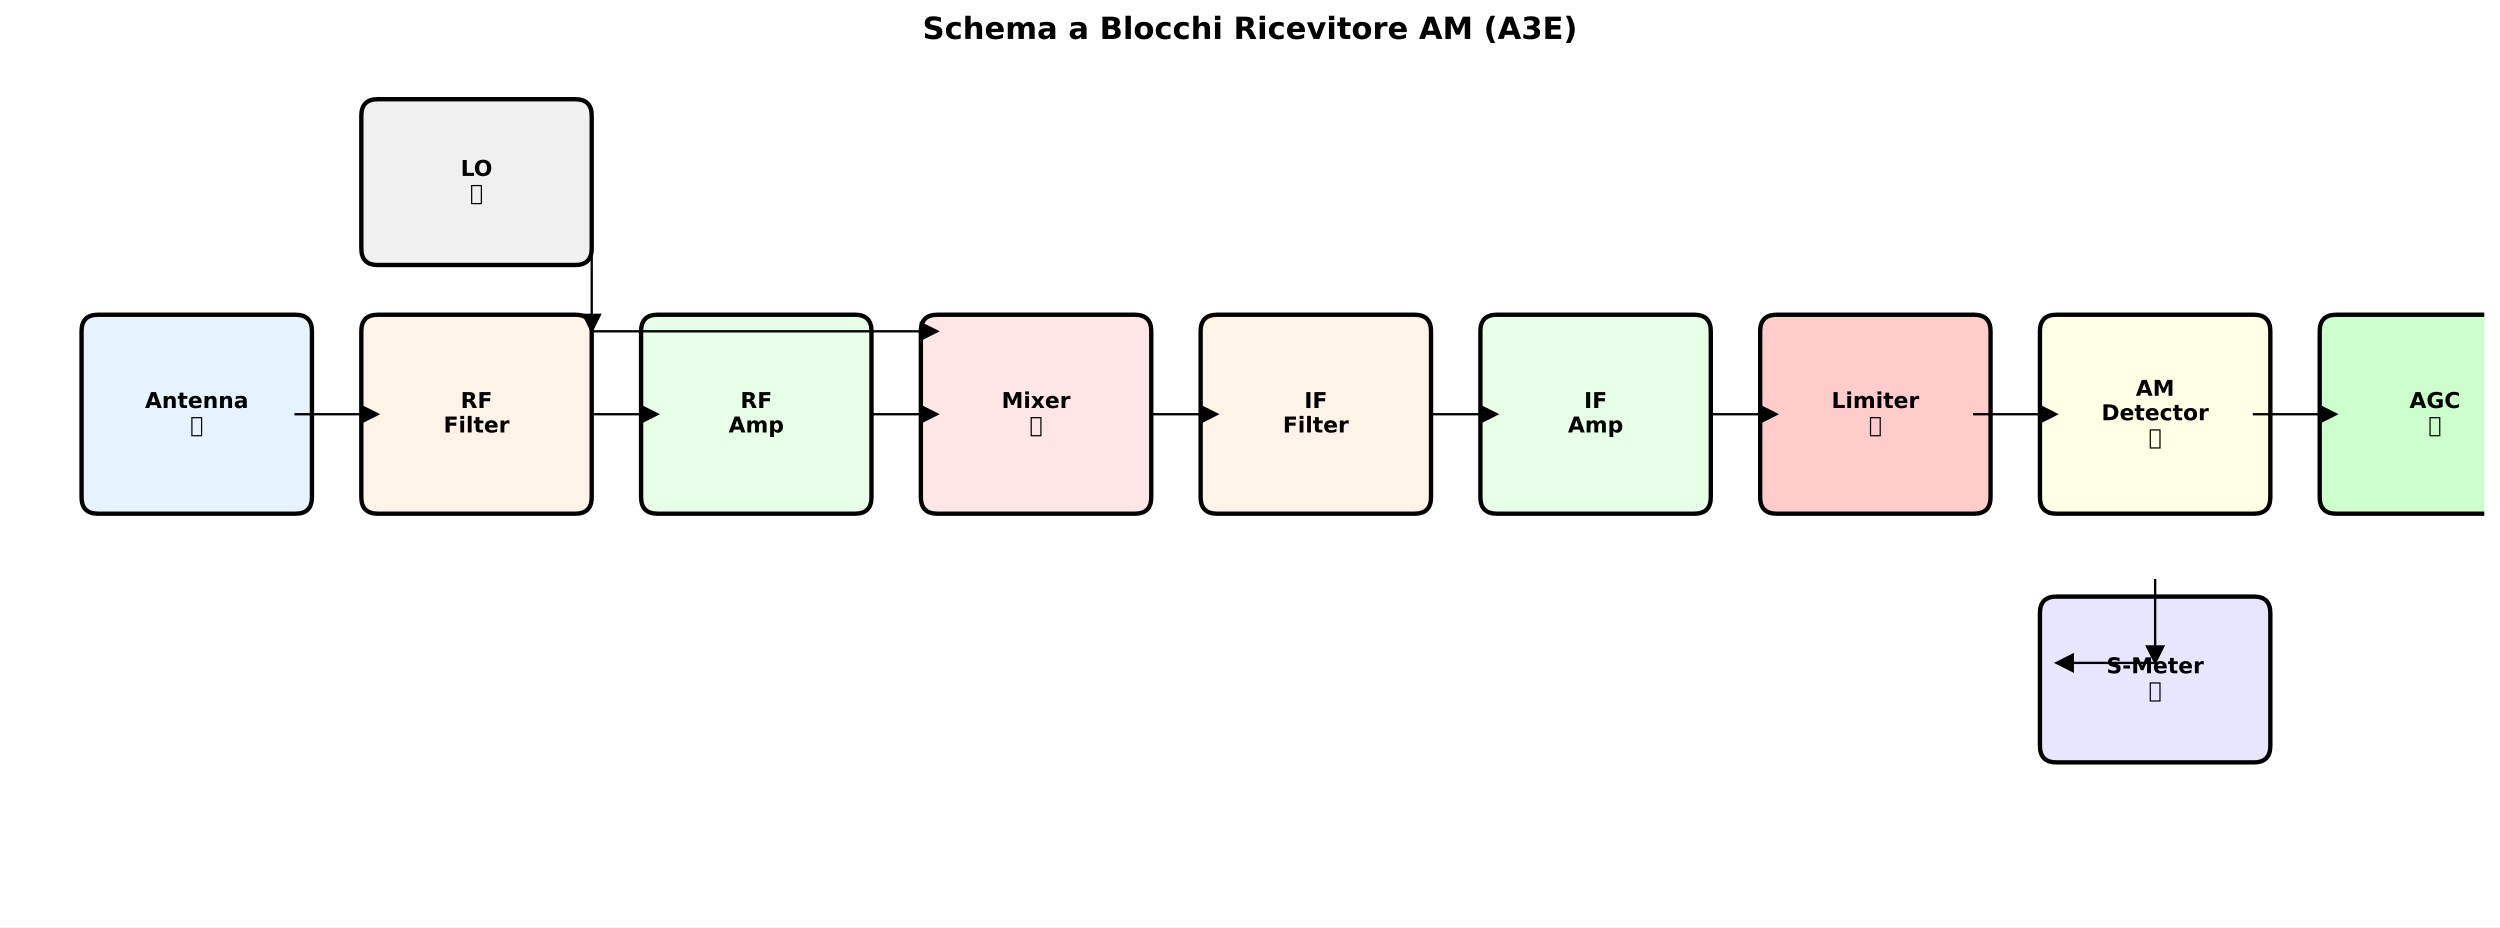
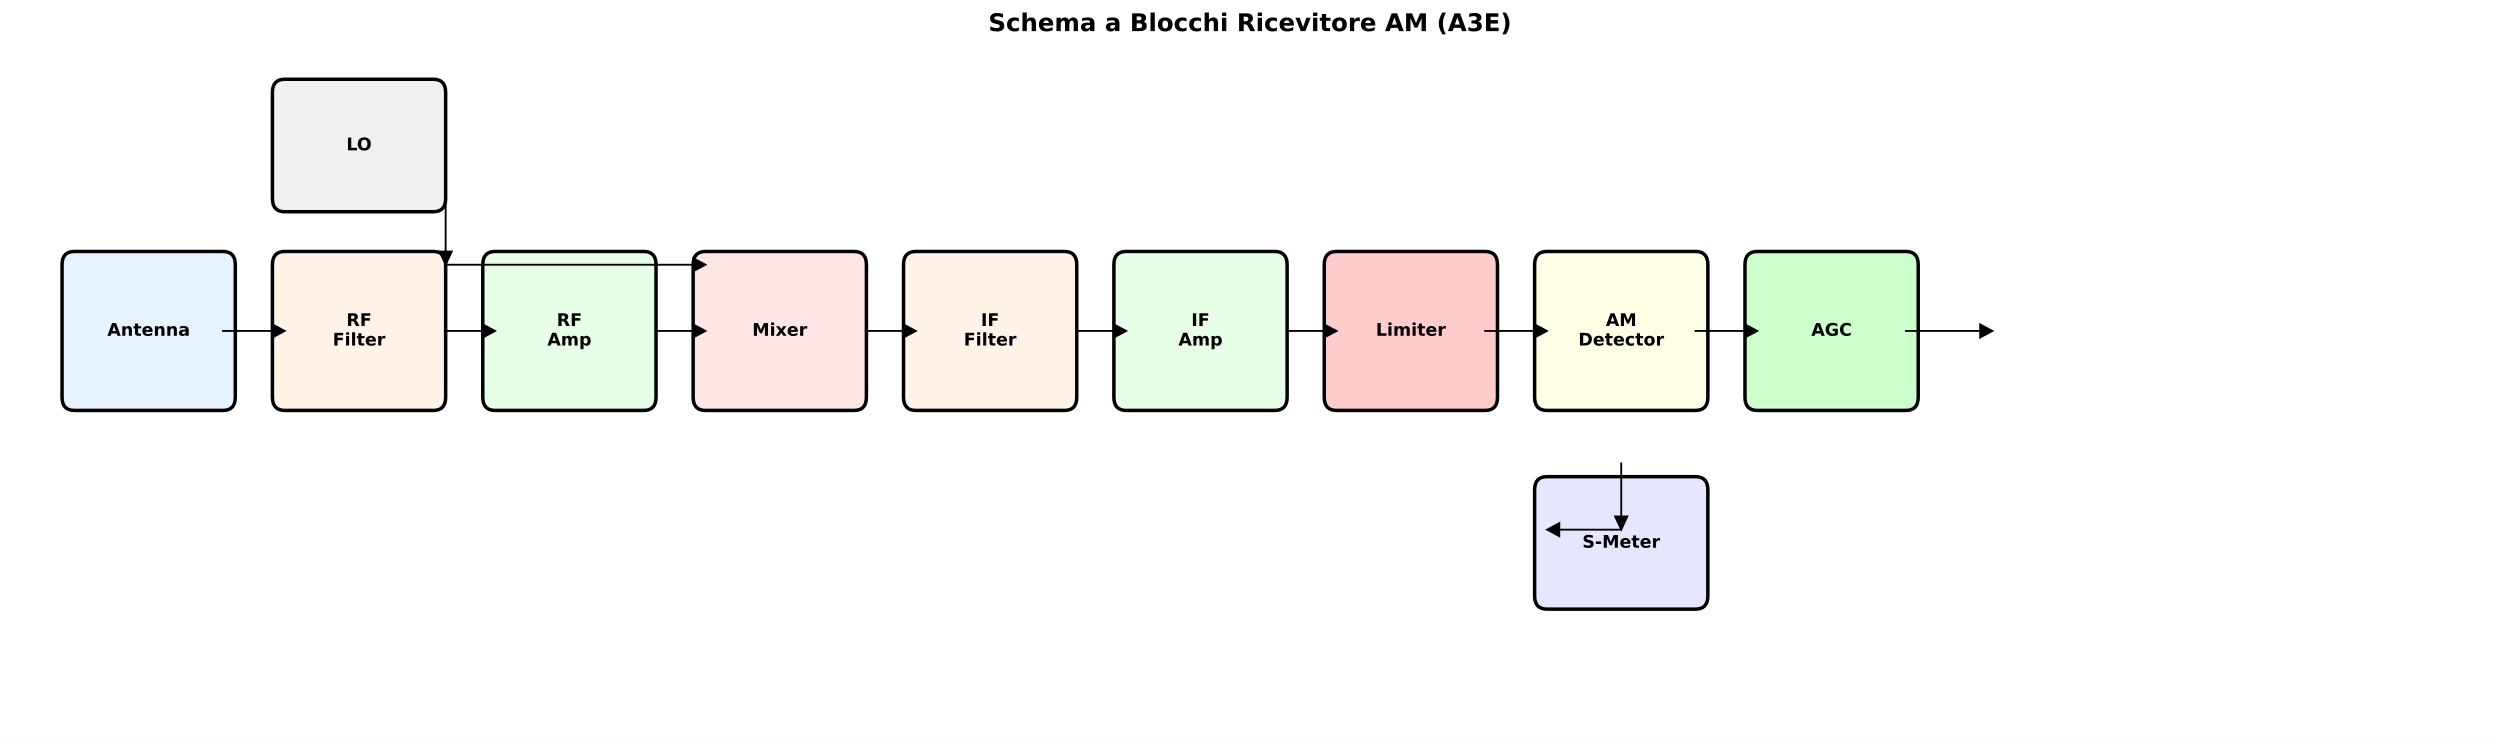
- <svg xmlns="http://www.w3.org/2000/svg" xmlns:xlink="http://www.w3.org/1999/xlink" width="1144.8pt" height="424.638pt" viewBox="0 0 1144.8 424.638" version="1.1">
+ <svg xmlns="http://www.w3.org/2000/svg" xmlns:xlink="http://www.w3.org/1999/xlink" width="1432.8pt" height="424.638pt" viewBox="0 0 1432.8 424.638" version="1.1">
  <defs>
    <style type="text/css">*{stroke-linejoin: round; stroke-linecap: butt}</style>
  </defs>
  <g id="figure_1">
    <g id="patch_1">
-       <path d="M 0 424.638  L 1144.8 424.638  L 1144.8 0  L 0 0  z " style="fill: #ffffff" />
+       <path d="M 0 424.638  L 1432.8 424.638  L 1432.8 0  L 0 0  z " style="fill: #ffffff" />
    </g>
    <g id="axes_1">
      <g id="patch_2">
-         <path d="M 44.88 235.23  L 135.312 235.23  Q 142.848 235.23 142.848 227.638  L 142.848 151.718  Q 142.848 144.126 135.312 144.126  L 44.88 144.126  Q 37.344 144.126 37.344 151.718  L 37.344 227.638  Q 37.344 235.23 44.88 235.23  z " clip-path="url(#pc0852c534f)" style="fill: #e6f3ff; stroke: #000000; stroke-width: 2; stroke-linejoin: miter" />
+         <path d="M 42.66 235.23  L 127.764 235.23  Q 134.856 235.23 134.856 227.638  L 134.856 151.718  Q 134.856 144.126 127.764 144.126  L 42.66 144.126  Q 35.568 144.126 35.568 151.718  L 35.568 227.638  Q 35.568 235.23 42.66 235.23  z " clip-path="url(#p21005f97a5)" style="fill: #e6f3ff; stroke: #000000; stroke-width: 2; stroke-linejoin: miter" />
      </g>
      <g id="patch_3">
-         <path d="M 172.992 235.23  L 263.424 235.23  Q 270.96 235.23 270.96 227.638  L 270.96 151.718  Q 270.96 144.126 263.424 144.126  L 172.992 144.126  Q 165.456 144.126 165.456 151.718  L 165.456 227.638  Q 165.456 235.23 172.992 235.23  z " clip-path="url(#pc0852c534f)" style="fill: #fff2e6; stroke: #000000; stroke-width: 2; stroke-linejoin: miter" />
+         <path d="M 163.224 235.23  L 248.328 235.23  Q 255.42 235.23 255.42 227.638  L 255.42 151.718  Q 255.42 144.126 248.328 144.126  L 163.224 144.126  Q 156.132 144.126 156.132 151.718  L 156.132 227.638  Q 156.132 235.23 163.224 235.23  z " clip-path="url(#p21005f97a5)" style="fill: #fff2e6; stroke: #000000; stroke-width: 2; stroke-linejoin: miter" />
      </g>
      <g id="patch_4">
-         <path d="M 301.104 235.23  L 391.536 235.23  Q 399.072 235.23 399.072 227.638  L 399.072 151.718  Q 399.072 144.126 391.536 144.126  L 301.104 144.126  Q 293.568 144.126 293.568 151.718  L 293.568 227.638  Q 293.568 235.23 301.104 235.23  z " clip-path="url(#pc0852c534f)" style="fill: #e6ffe6; stroke: #000000; stroke-width: 2; stroke-linejoin: miter" />
+         <path d="M 283.788 235.23  L 368.892 235.23  Q 375.984 235.23 375.984 227.638  L 375.984 151.718  Q 375.984 144.126 368.892 144.126  L 283.788 144.126  Q 276.696 144.126 276.696 151.718  L 276.696 227.638  Q 276.696 235.23 283.788 235.23  z " clip-path="url(#p21005f97a5)" style="fill: #e6ffe6; stroke: #000000; stroke-width: 2; stroke-linejoin: miter" />
      </g>
      <g id="patch_5">
-         <path d="M 429.216 235.23  L 519.648 235.23  Q 527.184 235.23 527.184 227.638  L 527.184 151.718  Q 527.184 144.126 519.648 144.126  L 429.216 144.126  Q 421.68 144.126 421.68 151.718  L 421.68 227.638  Q 421.68 235.23 429.216 235.23  z " clip-path="url(#pc0852c534f)" style="fill: #ffe6e6; stroke: #000000; stroke-width: 2; stroke-linejoin: miter" />
+         <path d="M 404.352 235.23  L 489.456 235.23  Q 496.548 235.23 496.548 227.638  L 496.548 151.718  Q 496.548 144.126 489.456 144.126  L 404.352 144.126  Q 397.26 144.126 397.26 151.718  L 397.26 227.638  Q 397.26 235.23 404.352 235.23  z " clip-path="url(#p21005f97a5)" style="fill: #ffe6e6; stroke: #000000; stroke-width: 2; stroke-linejoin: miter" />
      </g>
      <g id="patch_6">
-         <path d="M 557.328 235.23  L 647.76 235.23  Q 655.296 235.23 655.296 227.638  L 655.296 151.718  Q 655.296 144.126 647.76 144.126  L 557.328 144.126  Q 549.792 144.126 549.792 151.718  L 549.792 227.638  Q 549.792 235.23 557.328 235.23  z " clip-path="url(#pc0852c534f)" style="fill: #fff2e6; stroke: #000000; stroke-width: 2; stroke-linejoin: miter" />
+         <path d="M 524.916 235.23  L 610.02 235.23  Q 617.112 235.23 617.112 227.638  L 617.112 151.718  Q 617.112 144.126 610.02 144.126  L 524.916 144.126  Q 517.824 144.126 517.824 151.718  L 517.824 227.638  Q 517.824 235.23 524.916 235.23  z " clip-path="url(#p21005f97a5)" style="fill: #fff2e6; stroke: #000000; stroke-width: 2; stroke-linejoin: miter" />
      </g>
      <g id="patch_7">
-         <path d="M 685.44 235.23  L 775.872 235.23  Q 783.408 235.23 783.408 227.638  L 783.408 151.718  Q 783.408 144.126 775.872 144.126  L 685.44 144.126  Q 677.904 144.126 677.904 151.718  L 677.904 227.638  Q 677.904 235.23 685.44 235.23  z " clip-path="url(#pc0852c534f)" style="fill: #e6ffe6; stroke: #000000; stroke-width: 2; stroke-linejoin: miter" />
+         <path d="M 645.48 235.23  L 730.584 235.23  Q 737.676 235.23 737.676 227.638  L 737.676 151.718  Q 737.676 144.126 730.584 144.126  L 645.48 144.126  Q 638.388 144.126 638.388 151.718  L 638.388 227.638  Q 638.388 235.23 645.48 235.23  z " clip-path="url(#p21005f97a5)" style="fill: #e6ffe6; stroke: #000000; stroke-width: 2; stroke-linejoin: miter" />
      </g>
      <g id="patch_8">
-         <path d="M 813.552 235.23  L 903.984 235.23  Q 911.52 235.23 911.52 227.638  L 911.52 151.718  Q 911.52 144.126 903.984 144.126  L 813.552 144.126  Q 806.016 144.126 806.016 151.718  L 806.016 227.638  Q 806.016 235.23 813.552 235.23  z " clip-path="url(#pc0852c534f)" style="fill: #ffcccc; stroke: #000000; stroke-width: 2; stroke-linejoin: miter" />
+         <path d="M 766.044 235.23  L 851.148 235.23  Q 858.24 235.23 858.24 227.638  L 858.24 151.718  Q 858.24 144.126 851.148 144.126  L 766.044 144.126  Q 758.952 144.126 758.952 151.718  L 758.952 227.638  Q 758.952 235.23 766.044 235.23  z " clip-path="url(#p21005f97a5)" style="fill: #ffcccc; stroke: #000000; stroke-width: 2; stroke-linejoin: miter" />
      </g>
      <g id="patch_9">
-         <path d="M 941.664 235.23  L 1032.096 235.23  Q 1039.632 235.23 1039.632 227.638  L 1039.632 151.718  Q 1039.632 144.126 1032.096 144.126  L 941.664 144.126  Q 934.128 144.126 934.128 151.718  L 934.128 227.638  Q 934.128 235.23 941.664 235.23  z " clip-path="url(#pc0852c534f)" style="fill: #ffffe6; stroke: #000000; stroke-width: 2; stroke-linejoin: miter" />
+         <path d="M 886.608 235.23  L 971.712 235.23  Q 978.804 235.23 978.804 227.638  L 978.804 151.718  Q 978.804 144.126 971.712 144.126  L 886.608 144.126  Q 879.516 144.126 879.516 151.718  L 879.516 227.638  Q 879.516 235.23 886.608 235.23  z " clip-path="url(#p21005f97a5)" style="fill: #ffffe6; stroke: #000000; stroke-width: 2; stroke-linejoin: miter" />
      </g>
      <g id="patch_10">
-         <path d="M 1069.776 235.23  L 1160.208 235.23  Q 1167.744 235.23 1167.744 227.638  L 1167.744 151.718  Q 1167.744 144.126 1160.208 144.126  L 1069.776 144.126  Q 1062.24 144.126 1062.24 151.718  L 1062.24 227.638  Q 1062.24 235.23 1069.776 235.23  z " clip-path="url(#pc0852c534f)" style="fill: #ccffcc; stroke: #000000; stroke-width: 2; stroke-linejoin: miter" />
+         <path d="M 1007.172 235.23  L 1092.276 235.23  Q 1099.368 235.23 1099.368 227.638  L 1099.368 151.718  Q 1099.368 144.126 1092.276 144.126  L 1007.172 144.126  Q 1000.08 144.126 1000.08 151.718  L 1000.08 227.638  Q 1000.08 235.23 1007.172 235.23  z " clip-path="url(#p21005f97a5)" style="fill: #ccffcc; stroke: #000000; stroke-width: 2; stroke-linejoin: miter" />
      </g>
      <g id="patch_11">
-         <path d="M 172.992 121.35  L 263.424 121.35  Q 270.96 121.35 270.96 113.758  L 270.96 53.022  Q 270.96 45.43 263.424 45.43  L 172.992 45.43  Q 165.456 45.43 165.456 53.022  L 165.456 113.758  Q 165.456 121.35 172.992 121.35  z " clip-path="url(#pc0852c534f)" style="fill: #f0f0f0; stroke: #000000; stroke-width: 2; stroke-linejoin: miter" />
+         <path d="M 163.224 121.35  L 248.328 121.35  Q 255.42 121.35 255.42 113.758  L 255.42 53.022  Q 255.42 45.43 248.328 45.43  L 163.224 45.43  Q 156.132 45.43 156.132 53.022  L 156.132 113.758  Q 156.132 121.35 163.224 121.35  z " clip-path="url(#p21005f97a5)" style="fill: #f0f0f0; stroke: #000000; stroke-width: 2; stroke-linejoin: miter" />
      </g>
      <g id="patch_12">
-         <path d="M 941.664 349.11  L 1032.096 349.11  Q 1039.632 349.11 1039.632 341.518  L 1039.632 280.782  Q 1039.632 273.19 1032.096 273.19  L 941.664 273.19  Q 934.128 273.19 934.128 280.782  L 934.128 341.518  Q 934.128 349.11 941.664 349.11  z " clip-path="url(#pc0852c534f)" style="fill: #e6e6ff; stroke: #000000; stroke-width: 2; stroke-linejoin: miter" />
+         <path d="M 886.608 349.11  L 971.712 349.11  Q 978.804 349.11 978.804 341.518  L 978.804 280.782  Q 978.804 273.19 971.712 273.19  L 886.608 273.19  Q 879.516 273.19 879.516 280.782  L 879.516 341.518  Q 879.516 349.11 886.608 349.11  z " clip-path="url(#p21005f97a5)" style="fill: #e6e6ff; stroke: #000000; stroke-width: 2; stroke-linejoin: miter" />
      </g>
      <g id="patch_13">
-         <path d="M 172.992 189.678  L 165.456 193.474  L 165.456 189.716  L 135.312 189.716  L 135.312 189.64  L 165.456 189.64  L 165.456 185.882  z " clip-path="url(#pc0852c534f)" style="stroke: #000000; stroke-linejoin: miter" />
+         <path d="M 163.224 189.678  L 156.132 193.474  L 156.132 189.716  L 127.764 189.716  L 127.764 189.64  L 156.132 189.64  L 156.132 185.882  z " clip-path="url(#p21005f97a5)" style="stroke: #000000; stroke-linejoin: miter" />
      </g>
      <g id="patch_14">
-         <path d="M 301.104 189.678  L 293.568 193.474  L 293.568 189.716  L 270.96 189.716  L 270.96 189.64  L 293.568 189.64  L 293.568 185.882  z " clip-path="url(#pc0852c534f)" style="stroke: #000000; stroke-linejoin: miter" />
+         <path d="M 283.788 189.678  L 276.696 193.474  L 276.696 189.716  L 255.42 189.716  L 255.42 189.64  L 276.696 189.64  L 276.696 185.882  z " clip-path="url(#p21005f97a5)" style="stroke: #000000; stroke-linejoin: miter" />
      </g>
      <g id="patch_15">
-         <path d="M 429.216 189.678  L 421.68 193.474  L 421.68 189.716  L 399.072 189.716  L 399.072 189.64  L 421.68 189.64  L 421.68 185.882  z " clip-path="url(#pc0852c534f)" style="stroke: #000000; stroke-linejoin: miter" />
+         <path d="M 404.352 189.678  L 397.26 193.474  L 397.26 189.716  L 375.984 189.716  L 375.984 189.64  L 397.26 189.64  L 397.26 185.882  z " clip-path="url(#p21005f97a5)" style="stroke: #000000; stroke-linejoin: miter" />
      </g>
      <g id="patch_16">
-         <path d="M 557.328 189.678  L 549.792 193.474  L 549.792 189.716  L 527.184 189.716  L 527.184 189.64  L 549.792 189.64  L 549.792 185.882  z " clip-path="url(#pc0852c534f)" style="stroke: #000000; stroke-linejoin: miter" />
+         <path d="M 524.916 189.678  L 517.824 193.474  L 517.824 189.716  L 496.548 189.716  L 496.548 189.64  L 517.824 189.64  L 517.824 185.882  z " clip-path="url(#p21005f97a5)" style="stroke: #000000; stroke-linejoin: miter" />
      </g>
      <g id="patch_17">
-         <path d="M 685.44 189.678  L 677.904 193.474  L 677.904 189.716  L 655.296 189.716  L 655.296 189.64  L 677.904 189.64  L 677.904 185.882  z " clip-path="url(#pc0852c534f)" style="stroke: #000000; stroke-linejoin: miter" />
+         <path d="M 645.48 189.678  L 638.388 193.474  L 638.388 189.716  L 617.112 189.716  L 617.112 189.64  L 638.388 189.64  L 638.388 185.882  z " clip-path="url(#p21005f97a5)" style="stroke: #000000; stroke-linejoin: miter" />
      </g>
      <g id="patch_18">
-         <path d="M 813.552 189.678  L 806.016 193.474  L 806.016 189.716  L 783.408 189.716  L 783.408 189.64  L 806.016 189.64  L 806.016 185.882  z " clip-path="url(#pc0852c534f)" style="stroke: #000000; stroke-linejoin: miter" />
+         <path d="M 766.044 189.678  L 758.952 193.474  L 758.952 189.716  L 737.676 189.716  L 737.676 189.64  L 758.952 189.64  L 758.952 185.882  z " clip-path="url(#p21005f97a5)" style="stroke: #000000; stroke-linejoin: miter" />
      </g>
      <g id="patch_19">
-         <path d="M 941.664 189.678  L 934.128 193.474  L 934.128 189.716  L 903.984 189.716  L 903.984 189.64  L 934.128 189.64  L 934.128 185.882  z " clip-path="url(#pc0852c534f)" style="stroke: #000000; stroke-linejoin: miter" />
+         <path d="M 886.608 189.678  L 879.516 193.474  L 879.516 189.716  L 851.148 189.716  L 851.148 189.64  L 879.516 189.64  L 879.516 185.882  z " clip-path="url(#p21005f97a5)" style="stroke: #000000; stroke-linejoin: miter" />
      </g>
      <g id="patch_20">
-         <path d="M 1069.776 189.678  L 1062.24 193.474  L 1062.24 189.716  L 1032.096 189.716  L 1032.096 189.64  L 1062.24 189.64  L 1062.24 185.882  z " clip-path="url(#pc0852c534f)" style="stroke: #000000; stroke-linejoin: miter" />
+         <path d="M 1007.172 189.678  L 1000.08 193.474  L 1000.08 189.716  L 971.712 189.716  L 971.712 189.64  L 1000.08 189.64  L 1000.08 185.882  z " clip-path="url(#p21005f97a5)" style="stroke: #000000; stroke-linejoin: miter" />
      </g>
      <g id="patch_21">
-         <path d="M 1212.96 189.678  L 1205.424 193.474  L 1205.424 189.716  L 1160.208 189.716  L 1160.208 189.64  L 1205.424 189.64  L 1205.424 185.882  z " clip-path="url(#pc0852c534f)" style="stroke: #000000; stroke-linejoin: miter" />
+         <path d="M 1141.92 189.678  L 1134.828 193.474  L 1134.828 189.716  L 1092.276 189.716  L 1092.276 189.64  L 1134.828 189.64  L 1134.828 185.882  z " clip-path="url(#p21005f97a5)" style="stroke: #000000; stroke-linejoin: miter" />
      </g>
      <g id="patch_22">
-         <path d="M 270.96 151.718  L 267.192 144.126  L 270.922 144.126  L 270.922 83.39  L 270.998 83.39  L 270.998 144.126  L 274.728 144.126  z " clip-path="url(#pc0852c534f)" style="stroke: #000000; stroke-linejoin: miter" />
+         <path d="M 255.42 151.718  L 251.874 144.126  L 255.385 144.126  L 255.385 83.39  L 255.455 83.39  L 255.455 144.126  L 258.966 144.126  z " clip-path="url(#p21005f97a5)" style="stroke: #000000; stroke-linejoin: miter" />
      </g>
      <g id="patch_23">
-         <path d="M 429.216 151.718  L 421.68 155.514  L 421.68 151.756  L 270.96 151.756  L 270.96 151.68  L 421.68 151.68  L 421.68 147.922  z " clip-path="url(#pc0852c534f)" style="stroke: #000000; stroke-linejoin: miter" />
+         <path d="M 404.352 151.718  L 397.26 155.514  L 397.26 151.756  L 255.42 151.756  L 255.42 151.68  L 397.26 151.68  L 397.26 147.922  z " clip-path="url(#p21005f97a5)" style="stroke: #000000; stroke-linejoin: miter" />
      </g>
      <g id="patch_24">
-         <path d="M 986.88 303.558  L 983.112 295.966  L 986.842 295.966  L 986.842 265.598  L 986.918 265.598  L 986.918 295.966  L 990.648 295.966  z " clip-path="url(#pc0852c534f)" style="stroke: #000000; stroke-linejoin: miter" />
+         <path d="M 929.16 303.558  L 925.614 295.966  L 929.125 295.966  L 929.125 265.598  L 929.195 265.598  L 929.195 295.966  L 932.706 295.966  z " clip-path="url(#p21005f97a5)" style="stroke: #000000; stroke-linejoin: miter" />
      </g>
      <g id="patch_25">
-         <path d="M 941.664 303.558  L 949.2 299.762  L 949.2 303.52  L 986.88 303.52  L 986.88 303.596  L 949.2 303.596  L 949.2 307.354  z " clip-path="url(#pc0852c534f)" style="stroke: #000000; stroke-linejoin: miter" />
+         <path d="M 886.608 303.558  L 893.7 299.762  L 893.7 303.52  L 929.16 303.52  L 929.16 303.596  L 893.7 303.596  L 893.7 307.354  z " clip-path="url(#p21005f97a5)" style="stroke: #000000; stroke-linejoin: miter" />
      </g>
      <g id="text_1">
-         <g transform="translate(66.39288 186.8383) scale(0.1 -0.1)">
+         <g transform="translate(61.50888 192.4372) scale(0.1 -0.1)">
          <defs>
            <path id="DejaVuSans-Bold-41" d="M 3419 850  L 1538 850  L 1241 0  L 31 0  L 1759 4666  L 3194 4666  L 4922 0  L 3713 0  L 3419 850  z M 1838 1716  L 3116 1716  L 2478 3572  L 1838 1716  z " transform="scale(0.015625)" />
            <path id="DejaVuSans-Bold-6e" d="M 4056 2131  L 4056 0  L 2931 0  L 2931 347  L 2931 1631  Q 2931 2084 2911 2256  Q 2891 2428 2841 2509  Q 2775 2619 2662 2680  Q 2550 2741 2406 2741  Q 2056 2741 1856 2470  Q 1656 2200 1656 1722  L 1656 0  L 538 0  L 538 3500  L 1656 3500  L 1656 2988  Q 1909 3294 2193 3439  Q 2478 3584 2822 3584  Q 3428 3584 3742 3212  Q 4056 2841 4056 2131  z " transform="scale(0.015625)" />
            <path id="DejaVuSans-Bold-74" d="M 1759 4494  L 1759 3500  L 2913 3500  L 2913 2700  L 1759 2700  L 1759 1216  Q 1759 972 1856 886  Q 1953 800 2241 800  L 2816 800  L 2816 0  L 1856 0  Q 1194 0 917 276  Q 641 553 641 1216  L 641 2700  L 84 2700  L 84 3500  L 641 3500  L 641 4494  L 1759 4494  z " transform="scale(0.015625)" />
            <path id="DejaVuSans-Bold-65" d="M 4031 1759  L 4031 1441  L 1416 1441  Q 1456 1047 1700 850  Q 1944 653 2381 653  Q 2734 653 3104 758  Q 3475 863 3866 1075  L 3866 213  Q 3469 63 3072 -14  Q 2675 -91 2278 -91  Q 1328 -91 801 392  Q 275 875 275 1747  Q 275 2603 792 3093  Q 1309 3584 2216 3584  Q 3041 3584 3536 3087  Q 4031 2591 4031 1759  z M 2881 2131  Q 2881 2450 2695 2645  Q 2509 2841 2209 2841  Q 1884 2841 1681 2658  Q 1478 2475 1428 2131  L 2881 2131  z " transform="scale(0.015625)" />
            <path id="DejaVuSans-Bold-61" d="M 2106 1575  Q 1756 1575 1579 1456  Q 1403 1338 1403 1106  Q 1403 894 1545 773  Q 1688 653 1941 653  Q 2256 653 2472 879  Q 2688 1106 2688 1447  L 2688 1575  L 2106 1575  z M 3816 1997  L 3816 0  L 2688 0  L 2688 519  Q 2463 200 2181 54  Q 1900 -91 1497 -91  Q 953 -91 614 226  Q 275 544 275 1050  Q 275 1666 698 1953  Q 1122 2241 2028 2241  L 2688 2241  L 2688 2328  Q 2688 2594 2478 2717  Q 2269 2841 1825 2841  Q 1466 2841 1156 2769  Q 847 2697 581 2553  L 581 3406  Q 941 3494 1303 3539  Q 1666 3584 2028 3584  Q 2975 3584 3395 3211  Q 3816 2838 3816 1997  z " transform="scale(0.015625)" />
          </defs>
          <use xlink:href="#DejaVuSans-Bold-41" />
          <use xlink:href="#DejaVuSans-Bold-6e" transform="translate(77.39258 0)" />
          <use xlink:href="#DejaVuSans-Bold-74" transform="translate(148.584 0)" />
          <use xlink:href="#DejaVuSans-Bold-65" transform="translate(196.3867 0)" />
          <use xlink:href="#DejaVuSans-Bold-6e" transform="translate(264.209 0)" />
          <use xlink:href="#DejaVuSans-Bold-6e" transform="translate(335.4004 0)" />
          <use xlink:href="#DejaVuSans-Bold-61" transform="translate(406.5918 0)" />
        </g>
-         <g transform="translate(87.09522 198.0361) scale(0.1 -0.1)">
-           <defs>
-             <path id="DejaVuSans-Bold-1f4e1" d="M 319 -1131  L 319 4513  L 3519 4513  L 3519 -1131  L 319 -1131  z M 678 -775  L 3163 -775  L 3163 4153  L 678 4153  L 678 -775  z " transform="scale(0.015625)" />
-           </defs>
-           <use xlink:href="#DejaVuSans-Bold-1f4e1" />
-         </g>
      </g>
      <g id="text_2">
-         <g transform="translate(210.9424 186.8383) scale(0.1 -0.1)">
+         <g transform="translate(198.5104 186.8383) scale(0.1 -0.1)">
          <defs>
            <path id="DejaVuSans-Bold-52" d="M 2297 2597  Q 2675 2597 2839 2737  Q 3003 2878 3003 3200  Q 3003 3519 2839 3656  Q 2675 3794 2297 3794  L 1791 3794  L 1791 2597  L 2297 2597  z M 1791 1766  L 1791 0  L 588 0  L 588 4666  L 2425 4666  Q 3347 4666 3776 4356  Q 4206 4047 4206 3378  Q 4206 2916 3982 2619  Q 3759 2322 3309 2181  Q 3556 2125 3751 1926  Q 3947 1728 4147 1325  L 4800 0  L 3519 0  L 2950 1159  Q 2778 1509 2601 1637  Q 2425 1766 2131 1766  L 1791 1766  z " transform="scale(0.015625)" />
            <path id="DejaVuSans-Bold-46" d="M 588 4666  L 3834 4666  L 3834 3756  L 1791 3756  L 1791 2888  L 3713 2888  L 3713 1978  L 1791 1978  L 1791 0  L 588 0  L 588 4666  z " transform="scale(0.015625)" />
          </defs>
          <use xlink:href="#DejaVuSans-Bold-52" />
          <use xlink:href="#DejaVuSans-Bold-46" transform="translate(77.00195 0)" />
        </g>
-         <g transform="translate(203.1174 198.0361) scale(0.1 -0.1)">
+         <g transform="translate(190.6854 198.0361) scale(0.1 -0.1)">
          <defs>
            <path id="DejaVuSans-Bold-69" d="M 538 3500  L 1656 3500  L 1656 0  L 538 0  L 538 3500  z M 538 4863  L 1656 4863  L 1656 3950  L 538 3950  L 538 4863  z " transform="scale(0.015625)" />
            <path id="DejaVuSans-Bold-6c" d="M 538 4863  L 1656 4863  L 1656 0  L 538 0  L 538 4863  z " transform="scale(0.015625)" />
            <path id="DejaVuSans-Bold-72" d="M 3138 2547  Q 2991 2616 2845 2648  Q 2700 2681 2553 2681  Q 2122 2681 1889 2404  Q 1656 2128 1656 1613  L 1656 0  L 538 0  L 538 3500  L 1656 3500  L 1656 2925  Q 1872 3269 2151 3426  Q 2431 3584 2822 3584  Q 2878 3584 2943 3579  Q 3009 3575 3134 3559  L 3138 2547  z " transform="scale(0.015625)" />
          </defs>
          <use xlink:href="#DejaVuSans-Bold-46" />
          <use xlink:href="#DejaVuSans-Bold-69" transform="translate(68.31055 0)" />
          <use xlink:href="#DejaVuSans-Bold-6c" transform="translate(102.5879 0)" />
          <use xlink:href="#DejaVuSans-Bold-74" transform="translate(136.8652 0)" />
          <use xlink:href="#DejaVuSans-Bold-65" transform="translate(184.668 0)" />
          <use xlink:href="#DejaVuSans-Bold-72" transform="translate(252.4902 0)" />
        </g>
      </g>
      <g id="text_3">
-         <g transform="translate(339.0544 186.8383) scale(0.1 -0.1)">
+         <g transform="translate(319.0744 186.8383) scale(0.1 -0.1)">
          <use xlink:href="#DejaVuSans-Bold-52" />
          <use xlink:href="#DejaVuSans-Bold-46" transform="translate(77.00195 0)" />
        </g>
-         <g transform="translate(333.6614 198.0361) scale(0.1 -0.1)">
+         <g transform="translate(313.6814 198.0361) scale(0.1 -0.1)">
          <defs>
            <path id="DejaVuSans-Bold-6d" d="M 3781 2919  Q 3994 3244 4286 3414  Q 4578 3584 4928 3584  Q 5531 3584 5847 3212  Q 6163 2841 6163 2131  L 6163 0  L 5038 0  L 5038 1825  Q 5041 1866 5042 1909  Q 5044 1953 5044 2034  Q 5044 2406 4934 2573  Q 4825 2741 4581 2741  Q 4263 2741 4089 2478  Q 3916 2216 3909 1719  L 3909 0  L 2784 0  L 2784 1825  Q 2784 2406 2684 2573  Q 2584 2741 2328 2741  Q 2006 2741 1831 2477  Q 1656 2213 1656 1722  L 1656 0  L 531 0  L 531 3500  L 1656 3500  L 1656 2988  Q 1863 3284 2130 3434  Q 2397 3584 2719 3584  Q 3081 3584 3359 3409  Q 3638 3234 3781 2919  z " transform="scale(0.015625)" />
            <path id="DejaVuSans-Bold-70" d="M 1656 506  L 1656 -1331  L 538 -1331  L 538 3500  L 1656 3500  L 1656 2988  Q 1888 3294 2169 3439  Q 2450 3584 2816 3584  Q 3463 3584 3878 3070  Q 4294 2556 4294 1747  Q 4294 938 3878 423  Q 3463 -91 2816 -91  Q 2450 -91 2169 54  Q 1888 200 1656 506  z M 2400 2772  Q 2041 2772 1848 2508  Q 1656 2244 1656 1747  Q 1656 1250 1848 986  Q 2041 722 2400 722  Q 2759 722 2948 984  Q 3138 1247 3138 1747  Q 3138 2247 2948 2509  Q 2759 2772 2400 2772  z " transform="scale(0.015625)" />
          </defs>
          <use xlink:href="#DejaVuSans-Bold-41" />
          <use xlink:href="#DejaVuSans-Bold-6d" transform="translate(77.39258 0)" />
          <use xlink:href="#DejaVuSans-Bold-70" transform="translate(181.5918 0)" />
        </g>
      </g>
      <g id="text_4">
-         <g transform="translate(458.6601 186.8383) scale(0.1 -0.1)">
+         <g transform="translate(431.1321 192.4372) scale(0.1 -0.1)">
          <defs>
            <path id="DejaVuSans-Bold-4d" d="M 588 4666  L 2119 4666  L 3181 2169  L 4250 4666  L 5778 4666  L 5778 0  L 4641 0  L 4641 3413  L 3566 897  L 2803 897  L 1728 3413  L 1728 0  L 588 0  L 588 4666  z " transform="scale(0.015625)" />
            <path id="DejaVuSans-Bold-78" d="M 1422 1791  L 159 3500  L 1344 3500  L 2059 2463  L 2784 3500  L 3969 3500  L 2706 1797  L 4031 0  L 2847 0  L 2059 1106  L 1281 0  L 97 0  L 1422 1791  z " transform="scale(0.015625)" />
          </defs>
          <use xlink:href="#DejaVuSans-Bold-4d" />
          <use xlink:href="#DejaVuSans-Bold-69" transform="translate(99.51172 0)" />
          <use xlink:href="#DejaVuSans-Bold-78" transform="translate(133.7891 0)" />
          <use xlink:href="#DejaVuSans-Bold-65" transform="translate(198.291 0)" />
          <use xlink:href="#DejaVuSans-Bold-72" transform="translate(266.1133 0)" />
        </g>
-         <g transform="translate(471.4312 198.0361) scale(0.1 -0.1)">
-           <defs>
-             <path id="DejaVuSans-Bold-1f504" d="M 319 -1131  L 319 4513  L 3519 4513  L 3519 -1131  L 319 -1131  z M 678 -775  L 3163 -775  L 3163 4153  L 678 4153  L 678 -775  z " transform="scale(0.015625)" />
-           </defs>
-           <use xlink:href="#DejaVuSans-Bold-1f504" />
-         </g>
      </g>
      <g id="text_5">
-         <g transform="translate(597.2682 186.8383) scale(0.1 -0.1)">
+         <g transform="translate(562.1922 186.8383) scale(0.1 -0.1)">
          <defs>
            <path id="DejaVuSans-Bold-49" d="M 588 4666  L 1791 4666  L 1791 0  L 588 0  L 588 4666  z " transform="scale(0.015625)" />
          </defs>
          <use xlink:href="#DejaVuSans-Bold-49" />
          <use xlink:href="#DejaVuSans-Bold-46" transform="translate(37.20703 0)" />
        </g>
-         <g transform="translate(587.4534 198.0361) scale(0.1 -0.1)">
+         <g transform="translate(552.3774 198.0361) scale(0.1 -0.1)">
          <use xlink:href="#DejaVuSans-Bold-46" />
          <use xlink:href="#DejaVuSans-Bold-69" transform="translate(68.31055 0)" />
          <use xlink:href="#DejaVuSans-Bold-6c" transform="translate(102.5879 0)" />
          <use xlink:href="#DejaVuSans-Bold-74" transform="translate(136.8652 0)" />
          <use xlink:href="#DejaVuSans-Bold-65" transform="translate(184.668 0)" />
          <use xlink:href="#DejaVuSans-Bold-72" transform="translate(252.4902 0)" />
        </g>
      </g>
      <g id="text_6">
-         <g transform="translate(725.3802 186.8383) scale(0.1 -0.1)">
+         <g transform="translate(682.7562 186.8383) scale(0.1 -0.1)">
          <use xlink:href="#DejaVuSans-Bold-49" />
          <use xlink:href="#DejaVuSans-Bold-46" transform="translate(37.20703 0)" />
        </g>
-         <g transform="translate(717.9974 198.0361) scale(0.1 -0.1)">
+         <g transform="translate(675.3734 198.0361) scale(0.1 -0.1)">
          <use xlink:href="#DejaVuSans-Bold-41" />
          <use xlink:href="#DejaVuSans-Bold-6d" transform="translate(77.39258 0)" />
          <use xlink:href="#DejaVuSans-Bold-70" transform="translate(181.5918 0)" />
        </g>
      </g>
      <g id="text_7">
-         <g transform="translate(838.6969 186.8383) scale(0.1 -0.1)">
+         <g transform="translate(788.5249 192.4372) scale(0.1 -0.1)">
          <defs>
            <path id="DejaVuSans-Bold-4c" d="M 588 4666  L 1791 4666  L 1791 909  L 3903 909  L 3903 0  L 588 0  L 588 4666  z " transform="scale(0.015625)" />
          </defs>
          <use xlink:href="#DejaVuSans-Bold-4c" />
          <use xlink:href="#DejaVuSans-Bold-69" transform="translate(63.7207 0)" />
          <use xlink:href="#DejaVuSans-Bold-6d" transform="translate(97.99805 0)" />
          <use xlink:href="#DejaVuSans-Bold-69" transform="translate(202.1973 0)" />
          <use xlink:href="#DejaVuSans-Bold-74" transform="translate(236.4746 0)" />
          <use xlink:href="#DejaVuSans-Bold-65" transform="translate(284.2773 0)" />
          <use xlink:href="#DejaVuSans-Bold-72" transform="translate(352.0996 0)" />
        </g>
-         <g transform="translate(855.7672 198.0361) scale(0.1 -0.1)">
-           <defs>
-             <path id="DejaVuSans-Bold-1f4cf" d="M 319 -1131  L 319 4513  L 3519 4513  L 3519 -1131  L 319 -1131  z M 678 -775  L 3163 -775  L 3163 4153  L 678 4153  L 678 -775  z " transform="scale(0.015625)" />
-           </defs>
-           <use xlink:href="#DejaVuSans-Bold-1f4cf" />
-         </g>
      </g>
      <g id="text_8">
-         <g transform="translate(978.0347 181.2394) scale(0.1 -0.1)">
+         <g transform="translate(920.3147 186.8383) scale(0.1 -0.1)">
          <use xlink:href="#DejaVuSans-Bold-41" />
          <use xlink:href="#DejaVuSans-Bold-4d" transform="translate(77.39258 0)" />
        </g>
-         <g transform="translate(962.3019 192.4372) scale(0.1 -0.1)">
+         <g transform="translate(904.5819 198.0361) scale(0.1 -0.1)">
          <defs>
            <path id="DejaVuSans-Bold-44" d="M 1791 3756  L 1791 909  L 2222 909  Q 2959 909 3348 1275  Q 3738 1641 3738 2338  Q 3738 3031 3350 3393  Q 2963 3756 2222 3756  L 1791 3756  z M 588 4666  L 1856 4666  Q 2919 4666 3439 4514  Q 3959 4363 4331 4000  Q 4659 3684 4818 3271  Q 4978 2859 4978 2338  Q 4978 1809 4818 1395  Q 4659 981 4331 666  Q 3956 303 3431 151  Q 2906 0 1856 0  L 588 0  L 588 4666  z " transform="scale(0.015625)" />
            <path id="DejaVuSans-Bold-63" d="M 3366 3391  L 3366 2478  Q 3138 2634 2908 2709  Q 2678 2784 2431 2784  Q 1963 2784 1702 2511  Q 1441 2238 1441 1747  Q 1441 1256 1702 982  Q 1963 709 2431 709  Q 2694 709 2930 787  Q 3166 866 3366 1019  L 3366 103  Q 3103 6 2833 -42  Q 2563 -91 2291 -91  Q 1344 -91 809 395  Q 275 881 275 1747  Q 275 2613 809 3098  Q 1344 3584 2291 3584  Q 2566 3584 2833 3536  Q 3100 3488 3366 3391  z " transform="scale(0.015625)" />
            <path id="DejaVuSans-Bold-6f" d="M 2203 2784  Q 1831 2784 1636 2517  Q 1441 2250 1441 1747  Q 1441 1244 1636 976  Q 1831 709 2203 709  Q 2569 709 2762 976  Q 2956 1244 2956 1747  Q 2956 2250 2762 2517  Q 2569 2784 2203 2784  z M 2203 3584  Q 3106 3584 3614 3096  Q 4122 2609 4122 1747  Q 4122 884 3614 396  Q 3106 -91 2203 -91  Q 1297 -91 786 396  Q 275 884 275 1747  Q 275 2609 786 3096  Q 1297 3584 2203 3584  z " transform="scale(0.015625)" />
          </defs>
          <use xlink:href="#DejaVuSans-Bold-44" />
          <use xlink:href="#DejaVuSans-Bold-65" transform="translate(83.00781 0)" />
          <use xlink:href="#DejaVuSans-Bold-74" transform="translate(150.8301 0)" />
          <use xlink:href="#DejaVuSans-Bold-65" transform="translate(198.6328 0)" />
          <use xlink:href="#DejaVuSans-Bold-63" transform="translate(266.4551 0)" />
          <use xlink:href="#DejaVuSans-Bold-74" transform="translate(325.7324 0)" />
          <use xlink:href="#DejaVuSans-Bold-6f" transform="translate(373.5352 0)" />
          <use xlink:href="#DejaVuSans-Bold-72" transform="translate(442.2363 0)" />
        </g>
-         <g transform="translate(983.8792 203.635) scale(0.1 -0.1)">
-           <defs>
-             <path id="DejaVuSans-Bold-1f3af" d="M 319 -1131  L 319 4513  L 3519 4513  L 3519 -1131  L 319 -1131  z M 678 -775  L 3163 -775  L 3163 4153  L 678 4153  L 678 -775  z " transform="scale(0.015625)" />
-           </defs>
-           <use xlink:href="#DejaVuSans-Bold-1f3af" />
-         </g>
      </g>
      <g id="text_9">
-         <g transform="translate(1103.349 186.8383) scale(0.1 -0.1)">
+         <g transform="translate(1038.081 192.4372) scale(0.1 -0.1)">
          <defs>
            <path id="DejaVuSans-Bold-47" d="M 4781 347  Q 4331 128 3847 18  Q 3363 -91 2847 -91  Q 1681 -91 1000 561  Q 319 1213 319 2328  Q 319 3456 1012 4103  Q 1706 4750 2913 4750  Q 3378 4750 3804 4662  Q 4231 4575 4609 4403  L 4609 3438  Q 4219 3659 3833 3768  Q 3447 3878 3059 3878  Q 2341 3878 1952 3476  Q 1563 3075 1563 2328  Q 1563 1588 1938 1184  Q 2313 781 3003 781  Q 3191 781 3352 804  Q 3513 828 3641 878  L 3641 1784  L 2906 1784  L 2906 2591  L 4781 2591  L 4781 347  z " transform="scale(0.015625)" />
            <path id="DejaVuSans-Bold-43" d="M 4288 256  Q 3956 84 3597 -3  Q 3238 -91 2847 -91  Q 1681 -91 1000 561  Q 319 1213 319 2328  Q 319 3447 1000 4098  Q 1681 4750 2847 4750  Q 3238 4750 3597 4662  Q 3956 4575 4288 4403  L 4288 3438  Q 3953 3666 3628 3772  Q 3303 3878 2944 3878  Q 2300 3878 1931 3465  Q 1563 3053 1563 2328  Q 1563 1606 1931 1193  Q 2300 781 2944 781  Q 3303 781 3628 887  Q 3953 994 4288 1222  L 4288 256  z " transform="scale(0.015625)" />
          </defs>
          <use xlink:href="#DejaVuSans-Bold-41" />
          <use xlink:href="#DejaVuSans-Bold-47" transform="translate(77.39258 0)" />
          <use xlink:href="#DejaVuSans-Bold-43" transform="translate(159.4727 0)" />
        </g>
-         <g transform="translate(1111.991 198.0361) scale(0.1 -0.1)">
-           <defs>
-             <path id="DejaVuSans-Bold-1f4ca" d="M 319 -1131  L 319 4513  L 3519 4513  L 3519 -1131  L 319 -1131  z M 678 -775  L 3163 -775  L 3163 4153  L 678 4153  L 678 -775  z " transform="scale(0.015625)" />
-           </defs>
-           <use xlink:href="#DejaVuSans-Bold-1f4ca" />
-         </g>
      </g>
      <g id="text_10">
-         <g transform="translate(210.9525 80.55028) scale(0.1 -0.1)">
+         <g transform="translate(198.5205 86.14919) scale(0.1 -0.1)">
          <defs>
            <path id="DejaVuSans-Bold-4f" d="M 2719 3878  Q 2169 3878 1866 3472  Q 1563 3066 1563 2328  Q 1563 1594 1866 1187  Q 2169 781 2719 781  Q 3272 781 3575 1187  Q 3878 1594 3878 2328  Q 3878 3066 3575 3472  Q 3272 3878 2719 3878  z M 2719 4750  Q 3844 4750 4481 4106  Q 5119 3463 5119 2328  Q 5119 1197 4481 553  Q 3844 -91 2719 -91  Q 1597 -91 958 553  Q 319 1197 319 2328  Q 319 3463 958 4106  Q 1597 4750 2719 4750  z " transform="scale(0.015625)" />
          </defs>
          <use xlink:href="#DejaVuSans-Bold-4c" />
          <use xlink:href="#DejaVuSans-Bold-4f" transform="translate(60.0957 0)" />
        </g>
-         <g transform="translate(215.2072 91.74809) scale(0.1 -0.1)">
-           <use xlink:href="#DejaVuSans-Bold-1f504" />
-         </g>
      </g>
      <g id="text_11">
-         <g transform="translate(964.5902 308.3103) scale(0.1 -0.1)">
+         <g transform="translate(906.8702 313.9092) scale(0.1 -0.1)">
          <defs>
            <path id="DejaVuSans-Bold-53" d="M 3834 4519  L 3834 3531  Q 3450 3703 3084 3790  Q 2719 3878 2394 3878  Q 1963 3878 1756 3759  Q 1550 3641 1550 3391  Q 1550 3203 1689 3098  Q 1828 2994 2194 2919  L 2706 2816  Q 3484 2659 3812 2340  Q 4141 2022 4141 1434  Q 4141 663 3683 286  Q 3225 -91 2284 -91  Q 1841 -91 1394 -6  Q 947 78 500 244  L 500 1259  Q 947 1022 1364 901  Q 1781 781 2169 781  Q 2563 781 2772 912  Q 2981 1044 2981 1288  Q 2981 1506 2839 1625  Q 2697 1744 2272 1838  L 1806 1941  Q 1106 2091 782 2419  Q 459 2747 459 3303  Q 459 4000 909 4375  Q 1359 4750 2203 4750  Q 2588 4750 2994 4692  Q 3400 4634 3834 4519  z " transform="scale(0.015625)" />
            <path id="DejaVuSans-Bold-2d" d="M 347 2297  L 2309 2297  L 2309 1388  L 347 1388  L 347 2297  z " transform="scale(0.015625)" />
          </defs>
          <use xlink:href="#DejaVuSans-Bold-53" />
          <use xlink:href="#DejaVuSans-Bold-2d" transform="translate(72.02148 0)" />
          <use xlink:href="#DejaVuSans-Bold-4d" transform="translate(113.5254 0)" />
          <use xlink:href="#DejaVuSans-Bold-65" transform="translate(213.0371 0)" />
          <use xlink:href="#DejaVuSans-Bold-74" transform="translate(280.8594 0)" />
          <use xlink:href="#DejaVuSans-Bold-65" transform="translate(328.6621 0)" />
          <use xlink:href="#DejaVuSans-Bold-72" transform="translate(396.4844 0)" />
        </g>
-         <g transform="translate(983.8792 319.5081) scale(0.1 -0.1)">
-           <use xlink:href="#DejaVuSans-Bold-1f4ca" />
-         </g>
      </g>
      <g id="text_12">
-         <g transform="translate(422.4688 17.83781) scale(0.14 -0.14)">
+         <g transform="translate(566.4688 17.83781) scale(0.14 -0.14)">
          <defs>
            <path id="DejaVuSans-Bold-68" d="M 4056 2131  L 4056 0  L 2931 0  L 2931 347  L 2931 1625  Q 2931 2084 2911 2256  Q 2891 2428 2841 2509  Q 2775 2619 2662 2680  Q 2550 2741 2406 2741  Q 2056 2741 1856 2470  Q 1656 2200 1656 1722  L 1656 0  L 538 0  L 538 4863  L 1656 4863  L 1656 2988  Q 1909 3294 2193 3439  Q 2478 3584 2822 3584  Q 3428 3584 3742 3212  Q 4056 2841 4056 2131  z " transform="scale(0.015625)" />
            <path id="DejaVuSans-Bold-20" transform="scale(0.015625)" />
            <path id="DejaVuSans-Bold-42" d="M 2456 2859  Q 2741 2859 2887 2984  Q 3034 3109 3034 3353  Q 3034 3594 2887 3720  Q 2741 3847 2456 3847  L 1791 3847  L 1791 2859  L 2456 2859  z M 2497 819  Q 2859 819 3042 972  Q 3225 1125 3225 1434  Q 3225 1738 3044 1889  Q 2863 2041 2497 2041  L 1791 2041  L 1791 819  L 2497 819  z M 3616 2497  Q 4003 2384 4215 2081  Q 4428 1778 4428 1338  Q 4428 663 3972 331  Q 3516 0 2584 0  L 588 0  L 588 4666  L 2394 4666  Q 3366 4666 3802 4372  Q 4238 4078 4238 3431  Q 4238 3091 4078 2852  Q 3919 2613 3616 2497  z " transform="scale(0.015625)" />
            <path id="DejaVuSans-Bold-76" d="M 97 3500  L 1216 3500  L 2088 1081  L 2956 3500  L 4078 3500  L 2700 0  L 1472 0  L 97 3500  z " transform="scale(0.015625)" />
            <path id="DejaVuSans-Bold-28" d="M 2413 -844  L 1484 -844  Q 1006 -72 778 623  Q 550 1319 550 2003  Q 550 2688 779 3389  Q 1009 4091 1484 4856  L 2413 4856  Q 2013 4116 1813 3408  Q 1613 2700 1613 2009  Q 1613 1319 1811 609  Q 2009 -100 2413 -844  z " transform="scale(0.015625)" />
            <path id="DejaVuSans-Bold-33" d="M 2981 2516  Q 3453 2394 3698 2092  Q 3944 1791 3944 1325  Q 3944 631 3412 270  Q 2881 -91 1863 -91  Q 1503 -91 1142 -33  Q 781 25 428 141  L 428 1069  Q 766 900 1098 814  Q 1431 728 1753 728  Q 2231 728 2486 893  Q 2741 1059 2741 1369  Q 2741 1688 2480 1852  Q 2219 2016 1709 2016  L 1228 2016  L 1228 2791  L 1734 2791  Q 2188 2791 2409 2933  Q 2631 3075 2631 3366  Q 2631 3634 2415 3781  Q 2200 3928 1806 3928  Q 1516 3928 1219 3862  Q 922 3797 628 3669  L 628 4550  Q 984 4650 1334 4700  Q 1684 4750 2022 4750  Q 2931 4750 3382 4451  Q 3834 4153 3834 3553  Q 3834 3144 3618 2883  Q 3403 2622 2981 2516  z " transform="scale(0.015625)" />
            <path id="DejaVuSans-Bold-45" d="M 588 4666  L 3834 4666  L 3834 3756  L 1791 3756  L 1791 2888  L 3713 2888  L 3713 1978  L 1791 1978  L 1791 909  L 3903 909  L 3903 0  L 588 0  L 588 4666  z " transform="scale(0.015625)" />
            <path id="DejaVuSans-Bold-29" d="M 513 -844  Q 913 -100 1113 609  Q 1313 1319 1313 2009  Q 1313 2700 1113 3408  Q 913 4116 513 4856  L 1441 4856  Q 1916 4091 2145 3389  Q 2375 2688 2375 2003  Q 2375 1319 2147 623  Q 1919 -72 1441 -844  L 513 -844  z " transform="scale(0.015625)" />
          </defs>
          <use xlink:href="#DejaVuSans-Bold-53" />
          <use xlink:href="#DejaVuSans-Bold-63" transform="translate(72.02148 0)" />
          <use xlink:href="#DejaVuSans-Bold-68" transform="translate(131.2988 0)" />
          <use xlink:href="#DejaVuSans-Bold-65" transform="translate(202.4902 0)" />
          <use xlink:href="#DejaVuSans-Bold-6d" transform="translate(270.3125 0)" />
          <use xlink:href="#DejaVuSans-Bold-61" transform="translate(374.5117 0)" />
          <use xlink:href="#DejaVuSans-Bold-20" transform="translate(441.9922 0)" />
          <use xlink:href="#DejaVuSans-Bold-61" transform="translate(476.8066 0)" />
          <use xlink:href="#DejaVuSans-Bold-20" transform="translate(544.2871 0)" />
          <use xlink:href="#DejaVuSans-Bold-42" transform="translate(579.1016 0)" />
          <use xlink:href="#DejaVuSans-Bold-6c" transform="translate(655.3223 0)" />
          <use xlink:href="#DejaVuSans-Bold-6f" transform="translate(689.5996 0)" />
          <use xlink:href="#DejaVuSans-Bold-63" transform="translate(758.3008 0)" />
          <use xlink:href="#DejaVuSans-Bold-63" transform="translate(817.5781 0)" />
          <use xlink:href="#DejaVuSans-Bold-68" transform="translate(876.8555 0)" />
          <use xlink:href="#DejaVuSans-Bold-69" transform="translate(948.0469 0)" />
          <use xlink:href="#DejaVuSans-Bold-20" transform="translate(982.3242 0)" />
          <use xlink:href="#DejaVuSans-Bold-52" transform="translate(1017.139 0)" />
          <use xlink:href="#DejaVuSans-Bold-69" transform="translate(1094.141 0)" />
          <use xlink:href="#DejaVuSans-Bold-63" transform="translate(1128.418 0)" />
          <use xlink:href="#DejaVuSans-Bold-65" transform="translate(1187.695 0)" />
          <use xlink:href="#DejaVuSans-Bold-76" transform="translate(1255.518 0)" />
          <use xlink:href="#DejaVuSans-Bold-69" transform="translate(1320.703 0)" />
          <use xlink:href="#DejaVuSans-Bold-74" transform="translate(1354.98 0)" />
          <use xlink:href="#DejaVuSans-Bold-6f" transform="translate(1402.783 0)" />
          <use xlink:href="#DejaVuSans-Bold-72" transform="translate(1471.484 0)" />
          <use xlink:href="#DejaVuSans-Bold-65" transform="translate(1520.801 0)" />
          <use xlink:href="#DejaVuSans-Bold-20" transform="translate(1588.623 0)" />
          <use xlink:href="#DejaVuSans-Bold-41" transform="translate(1623.438 0)" />
          <use xlink:href="#DejaVuSans-Bold-4d" transform="translate(1700.83 0)" />
          <use xlink:href="#DejaVuSans-Bold-20" transform="translate(1800.342 0)" />
          <use xlink:href="#DejaVuSans-Bold-28" transform="translate(1835.156 0)" />
          <use xlink:href="#DejaVuSans-Bold-41" transform="translate(1880.859 0)" />
          <use xlink:href="#DejaVuSans-Bold-33" transform="translate(1958.252 0)" />
          <use xlink:href="#DejaVuSans-Bold-45" transform="translate(2027.832 0)" />
          <use xlink:href="#DejaVuSans-Bold-29" transform="translate(2096.143 0)" />
        </g>
      </g>
    </g>
  </g>
  <defs>
-     <clipPath id="pc0852c534f">
-       <rect x="7.2" y="37.838" width="1130.4" height="379.6" />
+     <clipPath id="p21005f97a5">
+       <rect x="7.2" y="37.838" width="1418.4" height="379.6" />
    </clipPath>
  </defs>
</svg>
